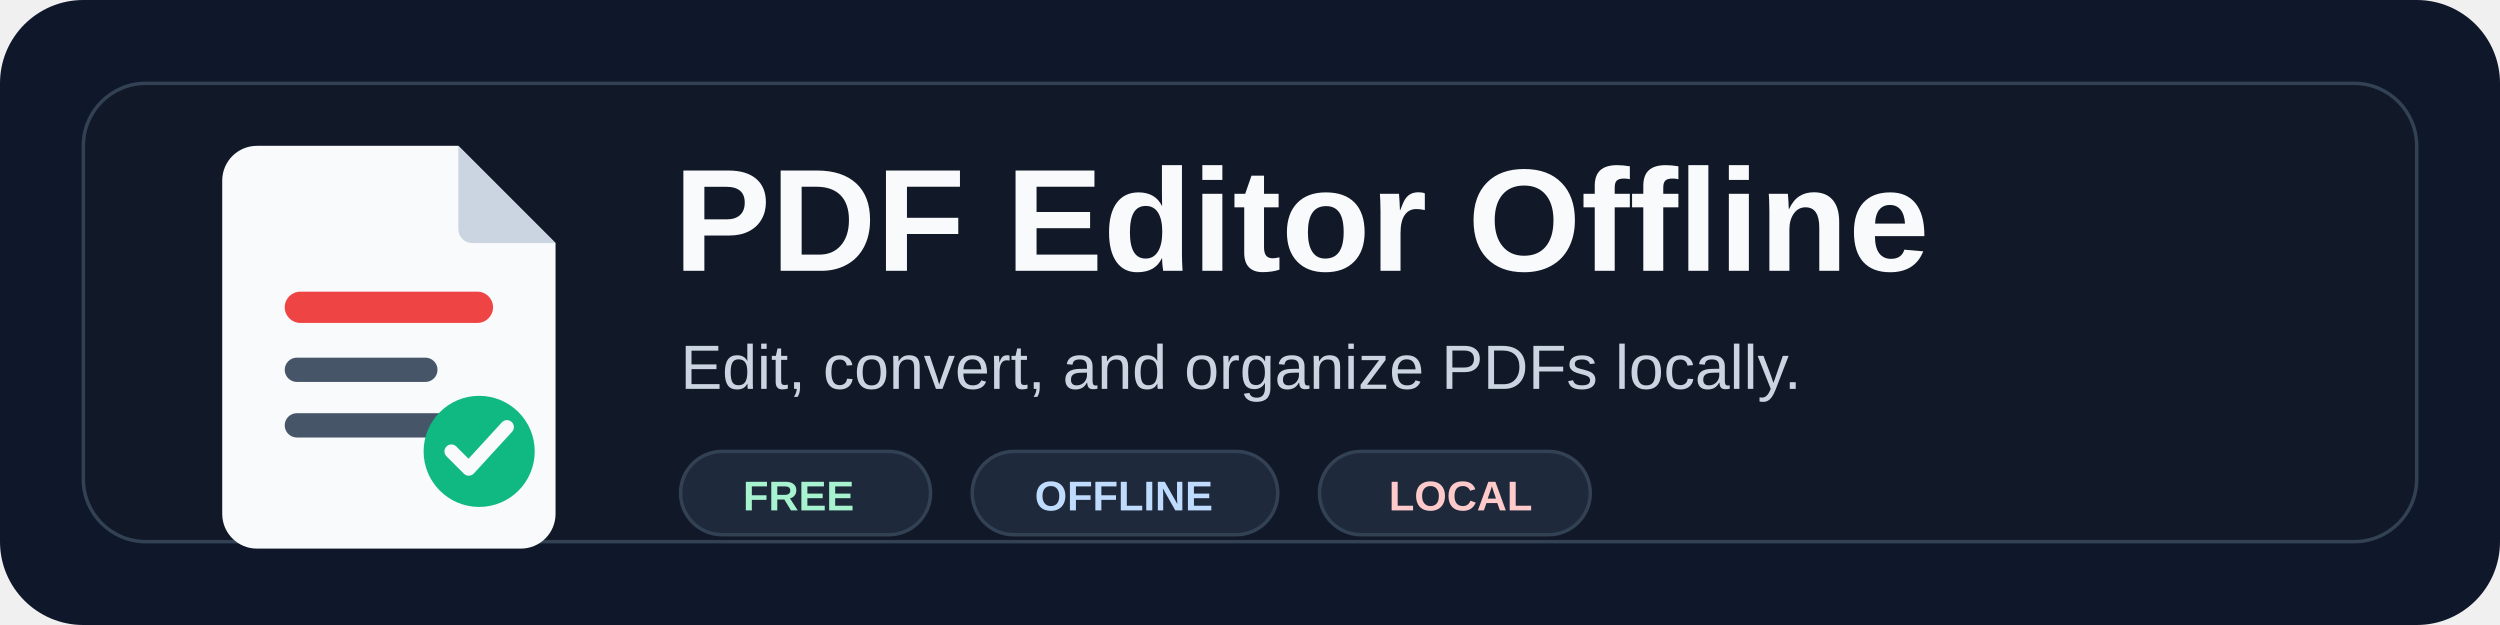
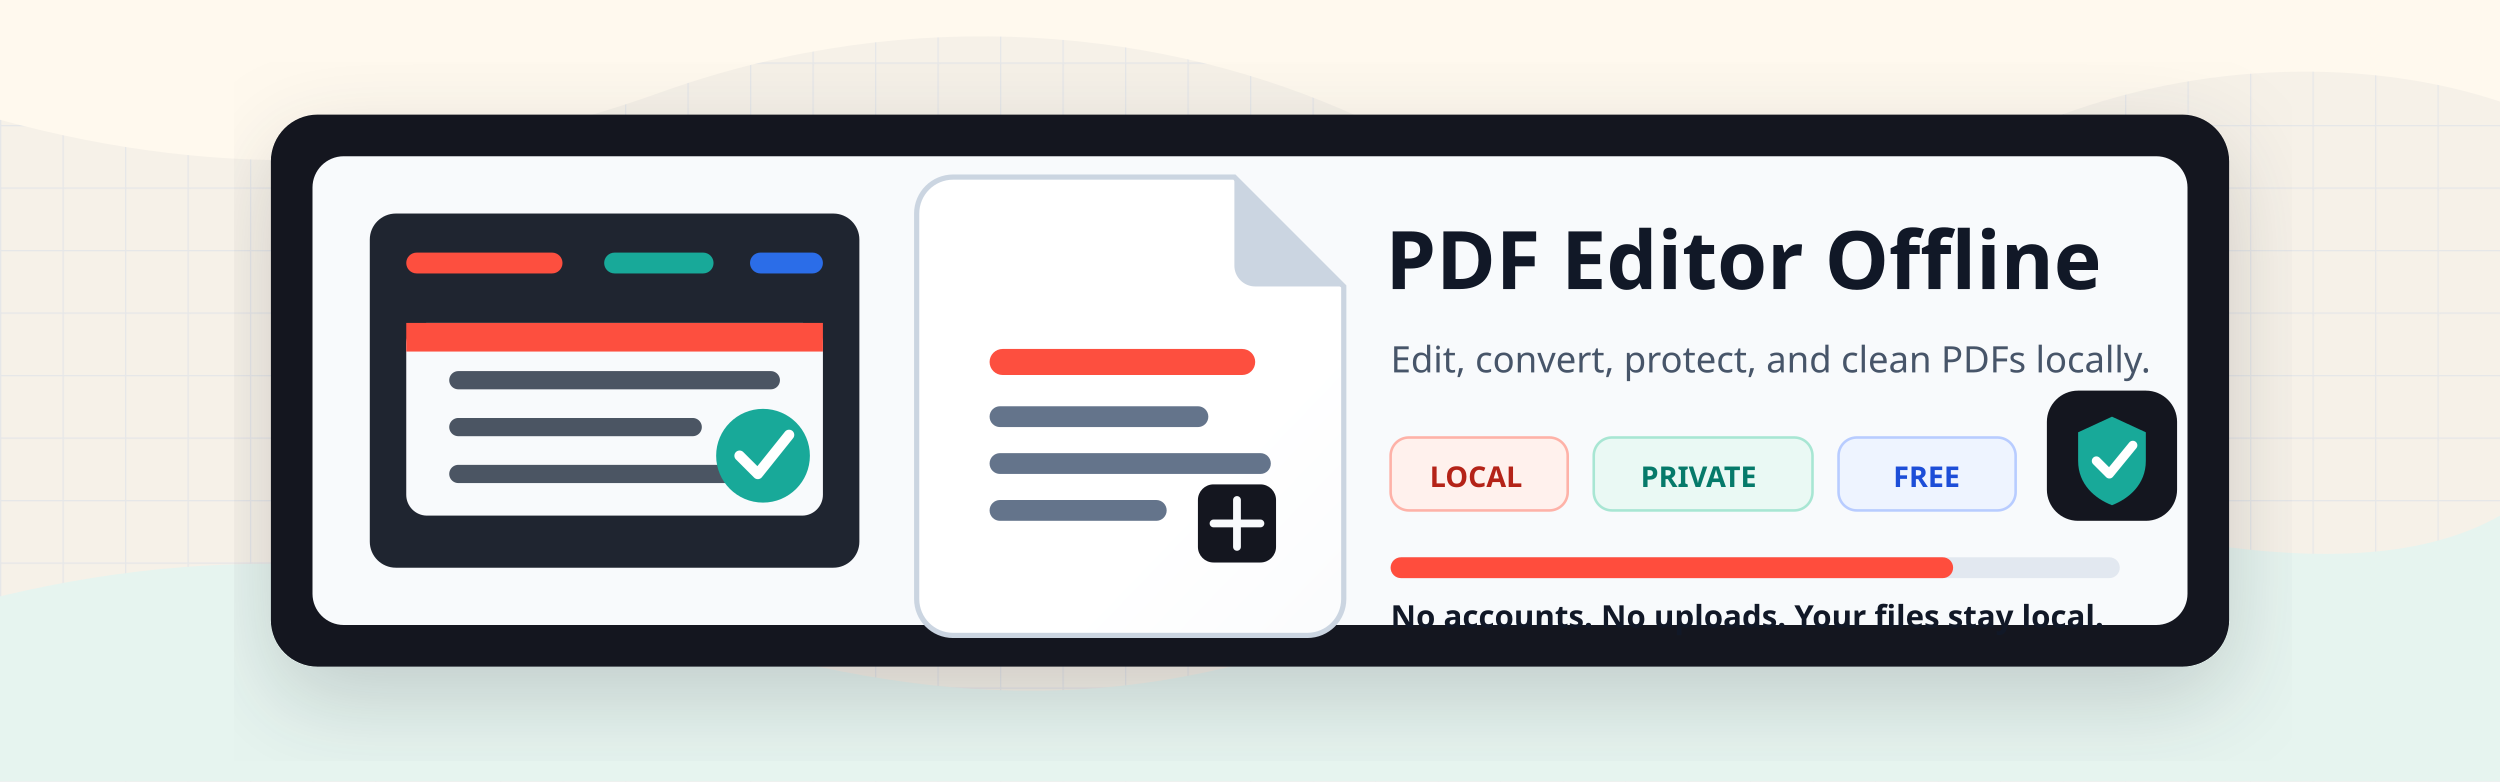
- <svg xmlns="http://www.w3.org/2000/svg" width="720" height="180" viewBox="0 0 720 180" fill="none" role="img" aria-labelledby="title desc">
-   <rect width="720" height="180" rx="24" fill="#0F172A" />
-   <rect x="24" y="24" width="672" height="132" rx="18" fill="#111827" stroke="#334155" />
-   <g transform="translate(64 42)">
-     <path d="M0 10C0 4.477 4.477 0 10 0H68L96 28V106C96 111.523 91.523 116 86 116H10C4.477 116 0 111.523 0 106V10Z" fill="#F8FAFC" />
-     <path d="M68 0V24C68 26.209 69.791 28 72 28H96L68 0Z" fill="#CBD5E1" />
-     <rect x="18" y="42" width="60" height="9" rx="4.5" fill="#EF4444" />
-     <rect x="18" y="61" width="44" height="7" rx="3.5" fill="#475569" />
-     <rect x="18" y="77" width="54" height="7" rx="3.5" fill="#475569" />
-     <circle cx="74" cy="88" r="16" fill="#10B981" />
-     <path d="M66 88L71 93L82 81" stroke="#F8FAFC" stroke-width="4" stroke-linecap="round" stroke-linejoin="round" />
-   </g>
-   <text x="194" y="78" fill="#F8FAFC" font-family="Arial, Helvetica, sans-serif" font-size="42" font-weight="700">PDF Editor Offline</text>
-   <text x="196" y="112" fill="#CBD5E1" font-family="Arial, Helvetica, sans-serif" font-size="18">Edit, convert, and organize PDFs locally.</text>
-   <g transform="translate(196 130)">
-     <rect width="72" height="24" rx="12" fill="#1E293B" stroke="#334155" />
-     <text x="18" y="17" fill="#A7F3D0" font-family="Arial, Helvetica, sans-serif" font-size="12" font-weight="700">FREE</text>
-     <rect x="84" width="88" height="24" rx="12" fill="#1E293B" stroke="#334155" />
-     <text x="102" y="17" fill="#BFDBFE" font-family="Arial, Helvetica, sans-serif" font-size="12" font-weight="700">OFFLINE</text>
-     <rect x="184" width="78" height="24" rx="12" fill="#1E293B" stroke="#334155" />
-     <text x="204" y="17" fill="#FECACA" font-family="Arial, Helvetica, sans-serif" font-size="12" font-weight="700">LOCAL</text>
+ <svg xmlns="http://www.w3.org/2000/svg" width="960" height="300" viewBox="0 0 960 300" fill="none" role="img" aria-labelledby="title desc">
+   <defs>
+     <linearGradient id="paper" x1="174" y1="48" x2="392" y2="258" gradientUnits="userSpaceOnUse">
+       <stop stop-color="#FFFFFF" />
+       <stop offset="1" stop-color="#EEF2F7" />
+     </linearGradient>
+     <linearGradient id="accent" x1="596" y1="70" x2="812" y2="234" gradientUnits="userSpaceOnUse">
+       <stop stop-color="#FF4D3D" />
+       <stop offset="0.52" stop-color="#18A999" />
+       <stop offset="1" stop-color="#2B6DE8" />
+     </linearGradient>
+     <filter id="shadow" x="90" y="24" width="790" height="268" filterUnits="userSpaceOnUse" color-interpolation-filters="sRGB">
+       <feFlood flood-opacity="0" result="BackgroundImageFix" />
+       <feColorMatrix in="SourceAlpha" type="matrix" values="0 0 0 0 0 0 0 0 0 0 0 0 0 0 0 0 0 0 127 0" result="hardAlpha" />
+       <feOffset dy="12" />
+       <feGaussianBlur stdDeviation="18" />
+       <feComposite in2="hardAlpha" operator="out" />
+       <feColorMatrix type="matrix" values="0 0 0 0 0.08 0 0 0 0 0.1 0 0 0 0 0.14 0 0 0 0.18 0" />
+       <feBlend mode="normal" in2="BackgroundImageFix" result="effect1_dropShadow_1" />
+       <feBlend mode="normal" in="SourceGraphic" in2="effect1_dropShadow_1" result="shape" />
+     </filter>
+     <pattern id="grid" width="24" height="24" patternUnits="userSpaceOnUse">
+       <path d="M24 0H0V24" stroke="#D9DEE8" stroke-width="1" />
+     </pattern>
+   </defs>
+   <rect width="960" height="300" rx="28" fill="#F6F1E8" />
+   <rect width="960" height="300" rx="28" fill="url(#grid)" opacity="0.55" />
+   <path d="M0 229C96 206 178 217 264 243C358 271 436 277 535 235C629 195 720 182 815 203C884 218 930 215 960 198V300H0V229Z" fill="#E6F4EF" />
+   <path d="M0 46C88 70 169 66 255 35C351 1 448 11 522 45C610 86 693 84 784 47C846 22 912 23 960 39V0H0V46Z" fill="#FFF9EE" />
+   <g filter="url(#shadow)">
+     <rect x="104" y="44" width="752" height="212" rx="18" fill="#14161F" />
+     <rect x="120" y="60" width="720" height="180" rx="12" fill="#F8FAFC" />
+     <g transform="translate(142 82)">
+       <rect width="188" height="136" rx="10" fill="#1F2530" />
+       <rect x="14" y="15" width="60" height="8" rx="4" fill="#FD4F3F" />
+       <rect x="90" y="15" width="42" height="8" rx="4" fill="#18A999" />
+       <rect x="146" y="15" width="28" height="8" rx="4" fill="#2B6DE8" />
+       <rect x="14" y="42" width="160" height="74" rx="8" fill="#F8FAFC" />
+       <path d="M34 64H154M34 82H124M34 100H144" stroke="#4B5563" stroke-width="7" stroke-linecap="round" />
+       <path d="M14 42H174V53H14V42Z" fill="#FD4F3F" />
+       <circle cx="151" cy="93" r="18" fill="#18A999" />
+       <path d="M142 93L149 100L161 85" stroke="white" stroke-width="4" stroke-linecap="round" stroke-linejoin="round" />
+     </g>
+     <g transform="translate(352 68)">
+       <path d="M0 14C0 6.268 6.268 0 14 0H122L164 42V162C164 169.732 157.732 176 150 176H14C6.268 176 0 169.732 0 162V14Z" fill="url(#paper)" stroke="#CBD5E1" stroke-width="2" />
+       <path d="M122 0V34C122 38.418 125.582 42 130 42H164L122 0Z" fill="#CBD5E1" />
+       <rect x="28" y="66" width="102" height="10" rx="5" fill="#FD4F3F" />
+       <rect x="28" y="88" width="84" height="8" rx="4" fill="#64748B" />
+       <rect x="28" y="106" width="108" height="8" rx="4" fill="#64748B" />
+       <rect x="28" y="124" width="68" height="8" rx="4" fill="#64748B" />
+       <rect x="108" y="118" width="30" height="30" rx="6" fill="#14161F" />
+       <path d="M114 133H132M123 124V142" stroke="#F8FAFC" stroke-width="3" stroke-linecap="round" />
+     </g>
+     <g transform="translate(532 80)">
+       <text x="0" y="31" fill="#111827" font-family="Verdana, Geneva, sans-serif" font-size="31" font-weight="800">PDF Editor Offline</text>
+       <text x="2" y="63" fill="#475569" font-family="Verdana, Geneva, sans-serif" font-size="14" font-weight="500">Edit, convert, protect, and clean PDFs locally.</text>
+       <rect x="2" y="88" width="68" height="28" rx="7" fill="#FFF1ED" stroke="#FEB2A8" />
+       <text x="17" y="107" fill="#B42318" font-family="Verdana, Geneva, sans-serif" font-size="11" font-weight="800">LOCAL</text>
+       <rect x="80" y="88" width="84" height="28" rx="7" fill="#EAF9F4" stroke="#A8E6D3" />
+       <text x="98" y="107" fill="#067A6A" font-family="Verdana, Geneva, sans-serif" font-size="11" font-weight="800">PRIVATE</text>
+       <rect x="174" y="88" width="68" height="28" rx="7" fill="#EEF4FF" stroke="#B8CCFF" />
+       <text x="195" y="107" fill="#1D4ED8" font-family="Verdana, Geneva, sans-serif" font-size="11" font-weight="800">FREE</text>
+       <rect x="2" y="134" width="280" height="8" rx="4" fill="#E2E8F0" />
+       <rect x="2" y="134" width="216" height="8" rx="4" fill="url(#accent)" />
+       <text x="2" y="161" fill="#111827" font-family="Verdana, Geneva, sans-serif" font-size="12" font-weight="700">No accounts. No uploads. Your files stay local.</text>
+     </g>
+     <g transform="translate(786 150)">
+       <rect width="50" height="50" rx="12" fill="#14161F" />
+       <path d="M25 10L38 16V27C38 36 31.5 41.5 25 44C18.5 41.5 12 36 12 27V16L25 10Z" fill="#18A999" />
+       <path d="M19 27L24 32L33 21" stroke="#FFFFFF" stroke-width="3.5" stroke-linecap="round" stroke-linejoin="round" />
+     </g>
  </g>
</svg>
